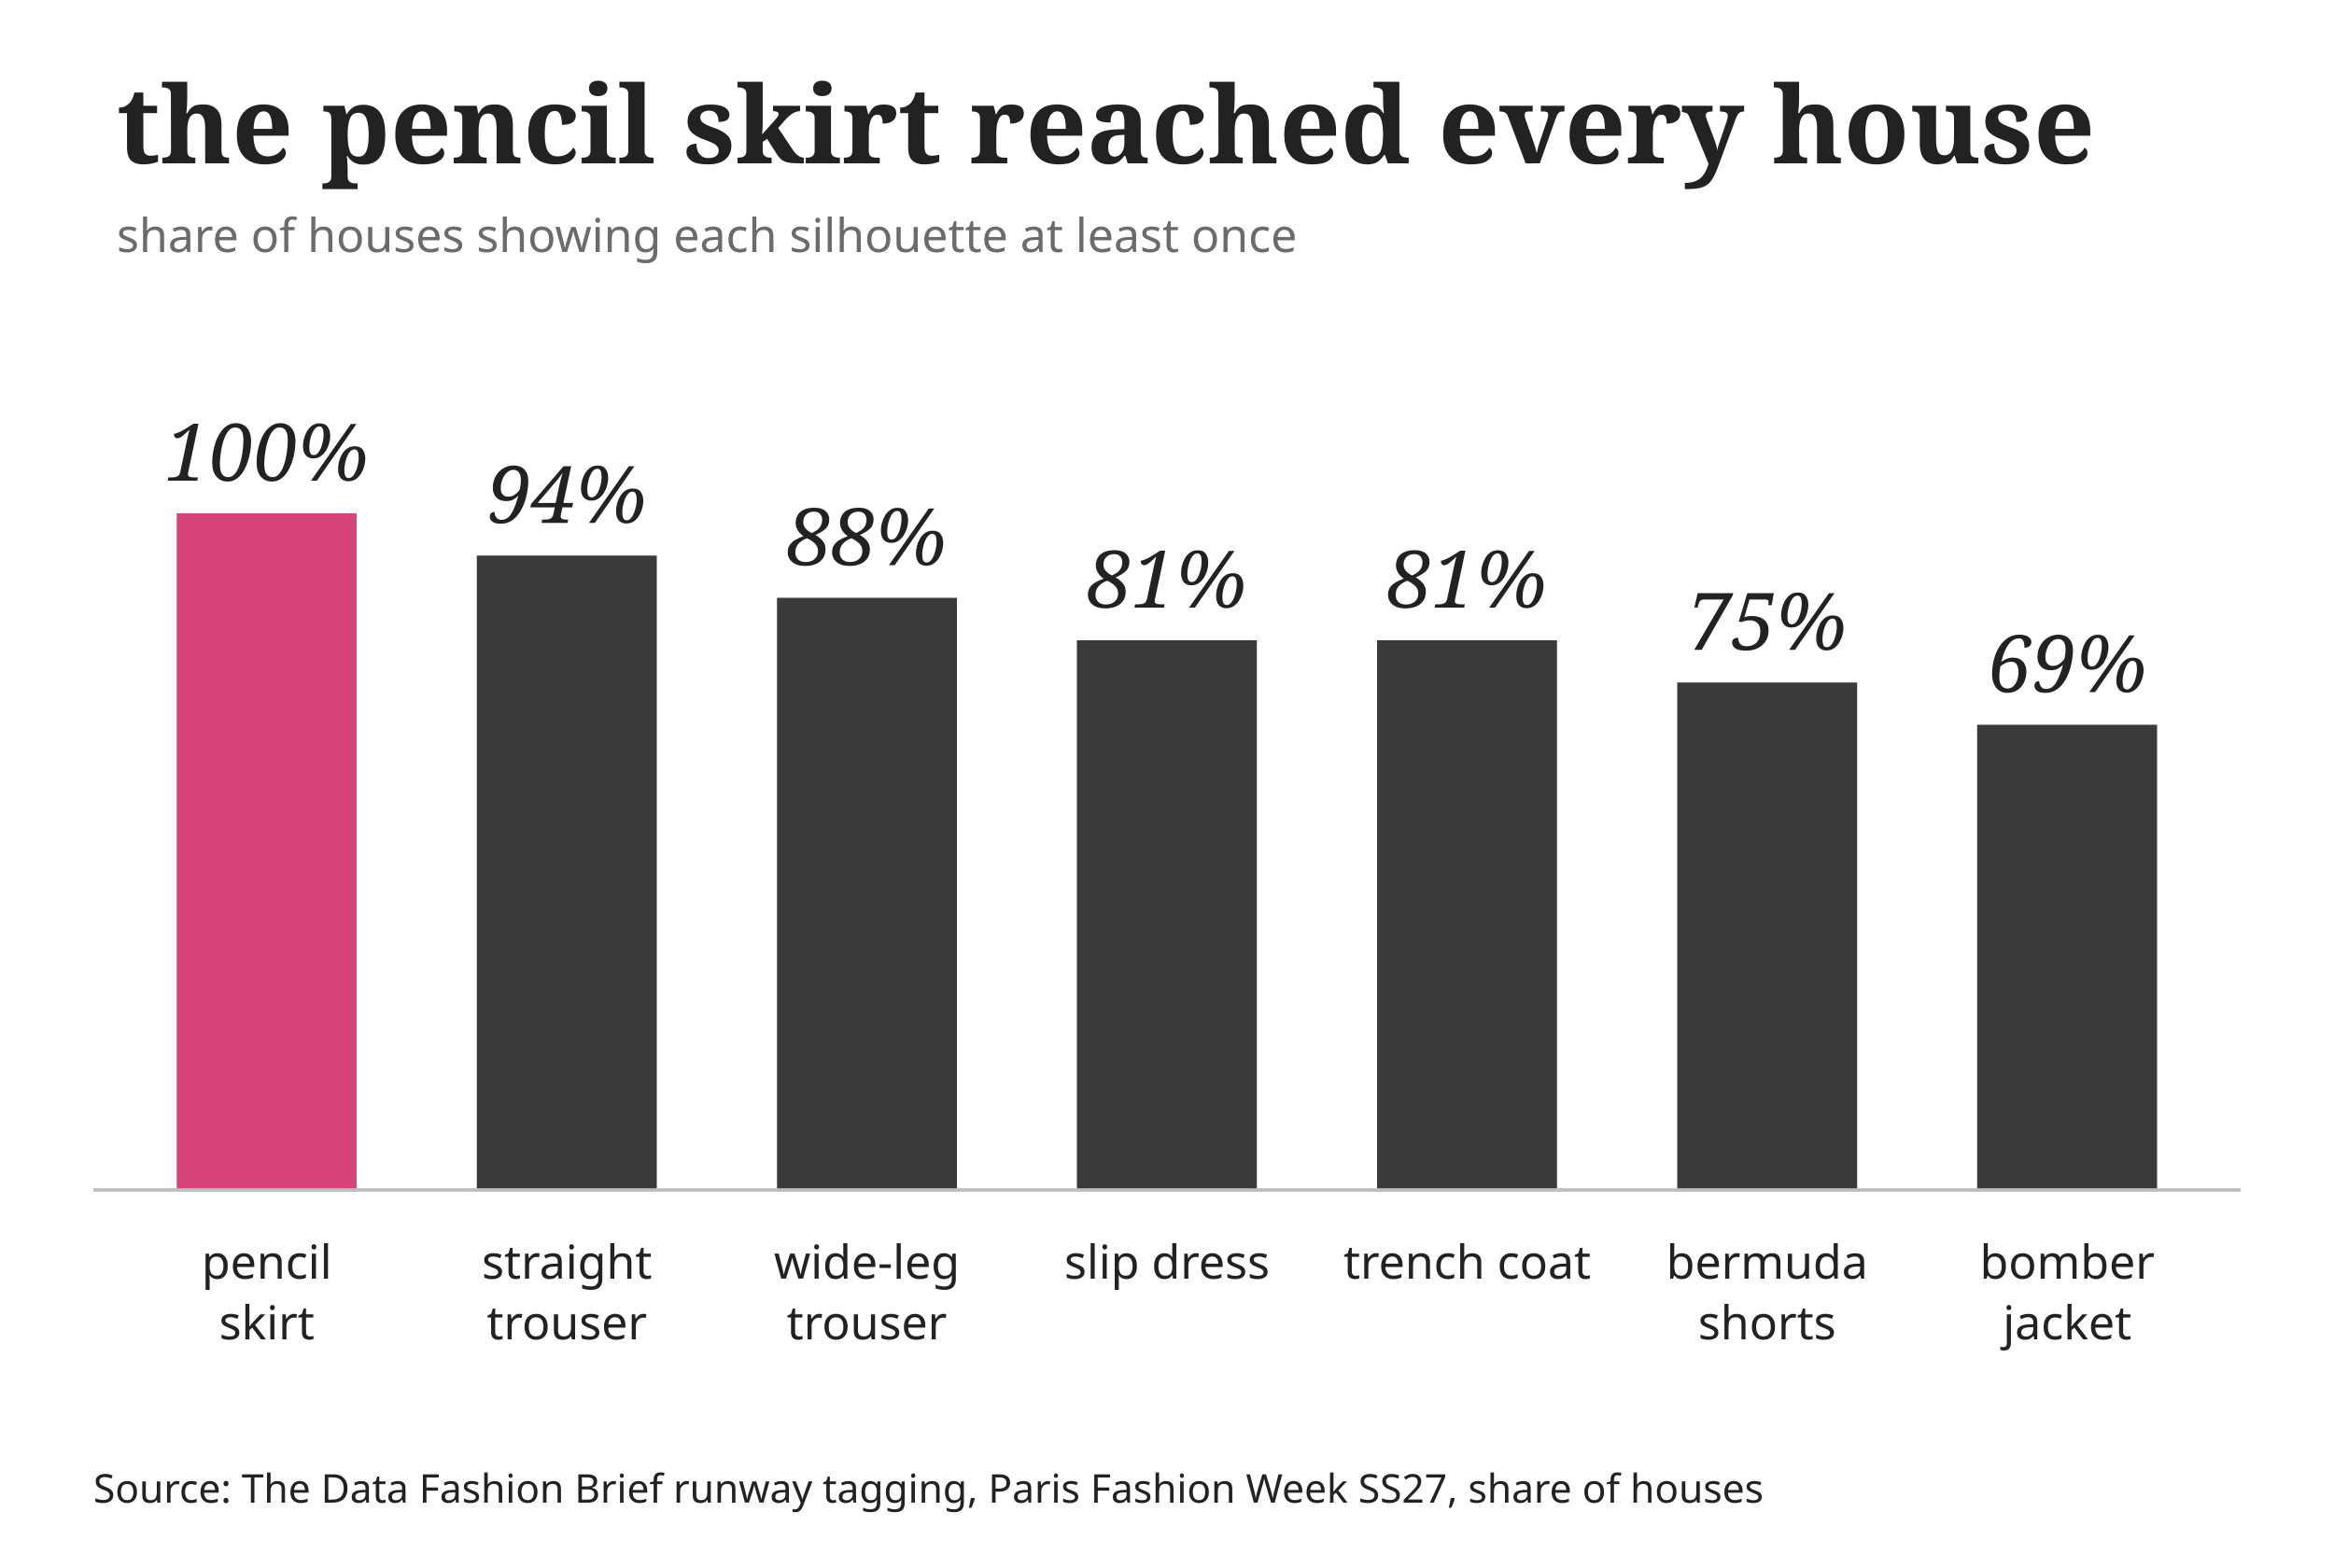
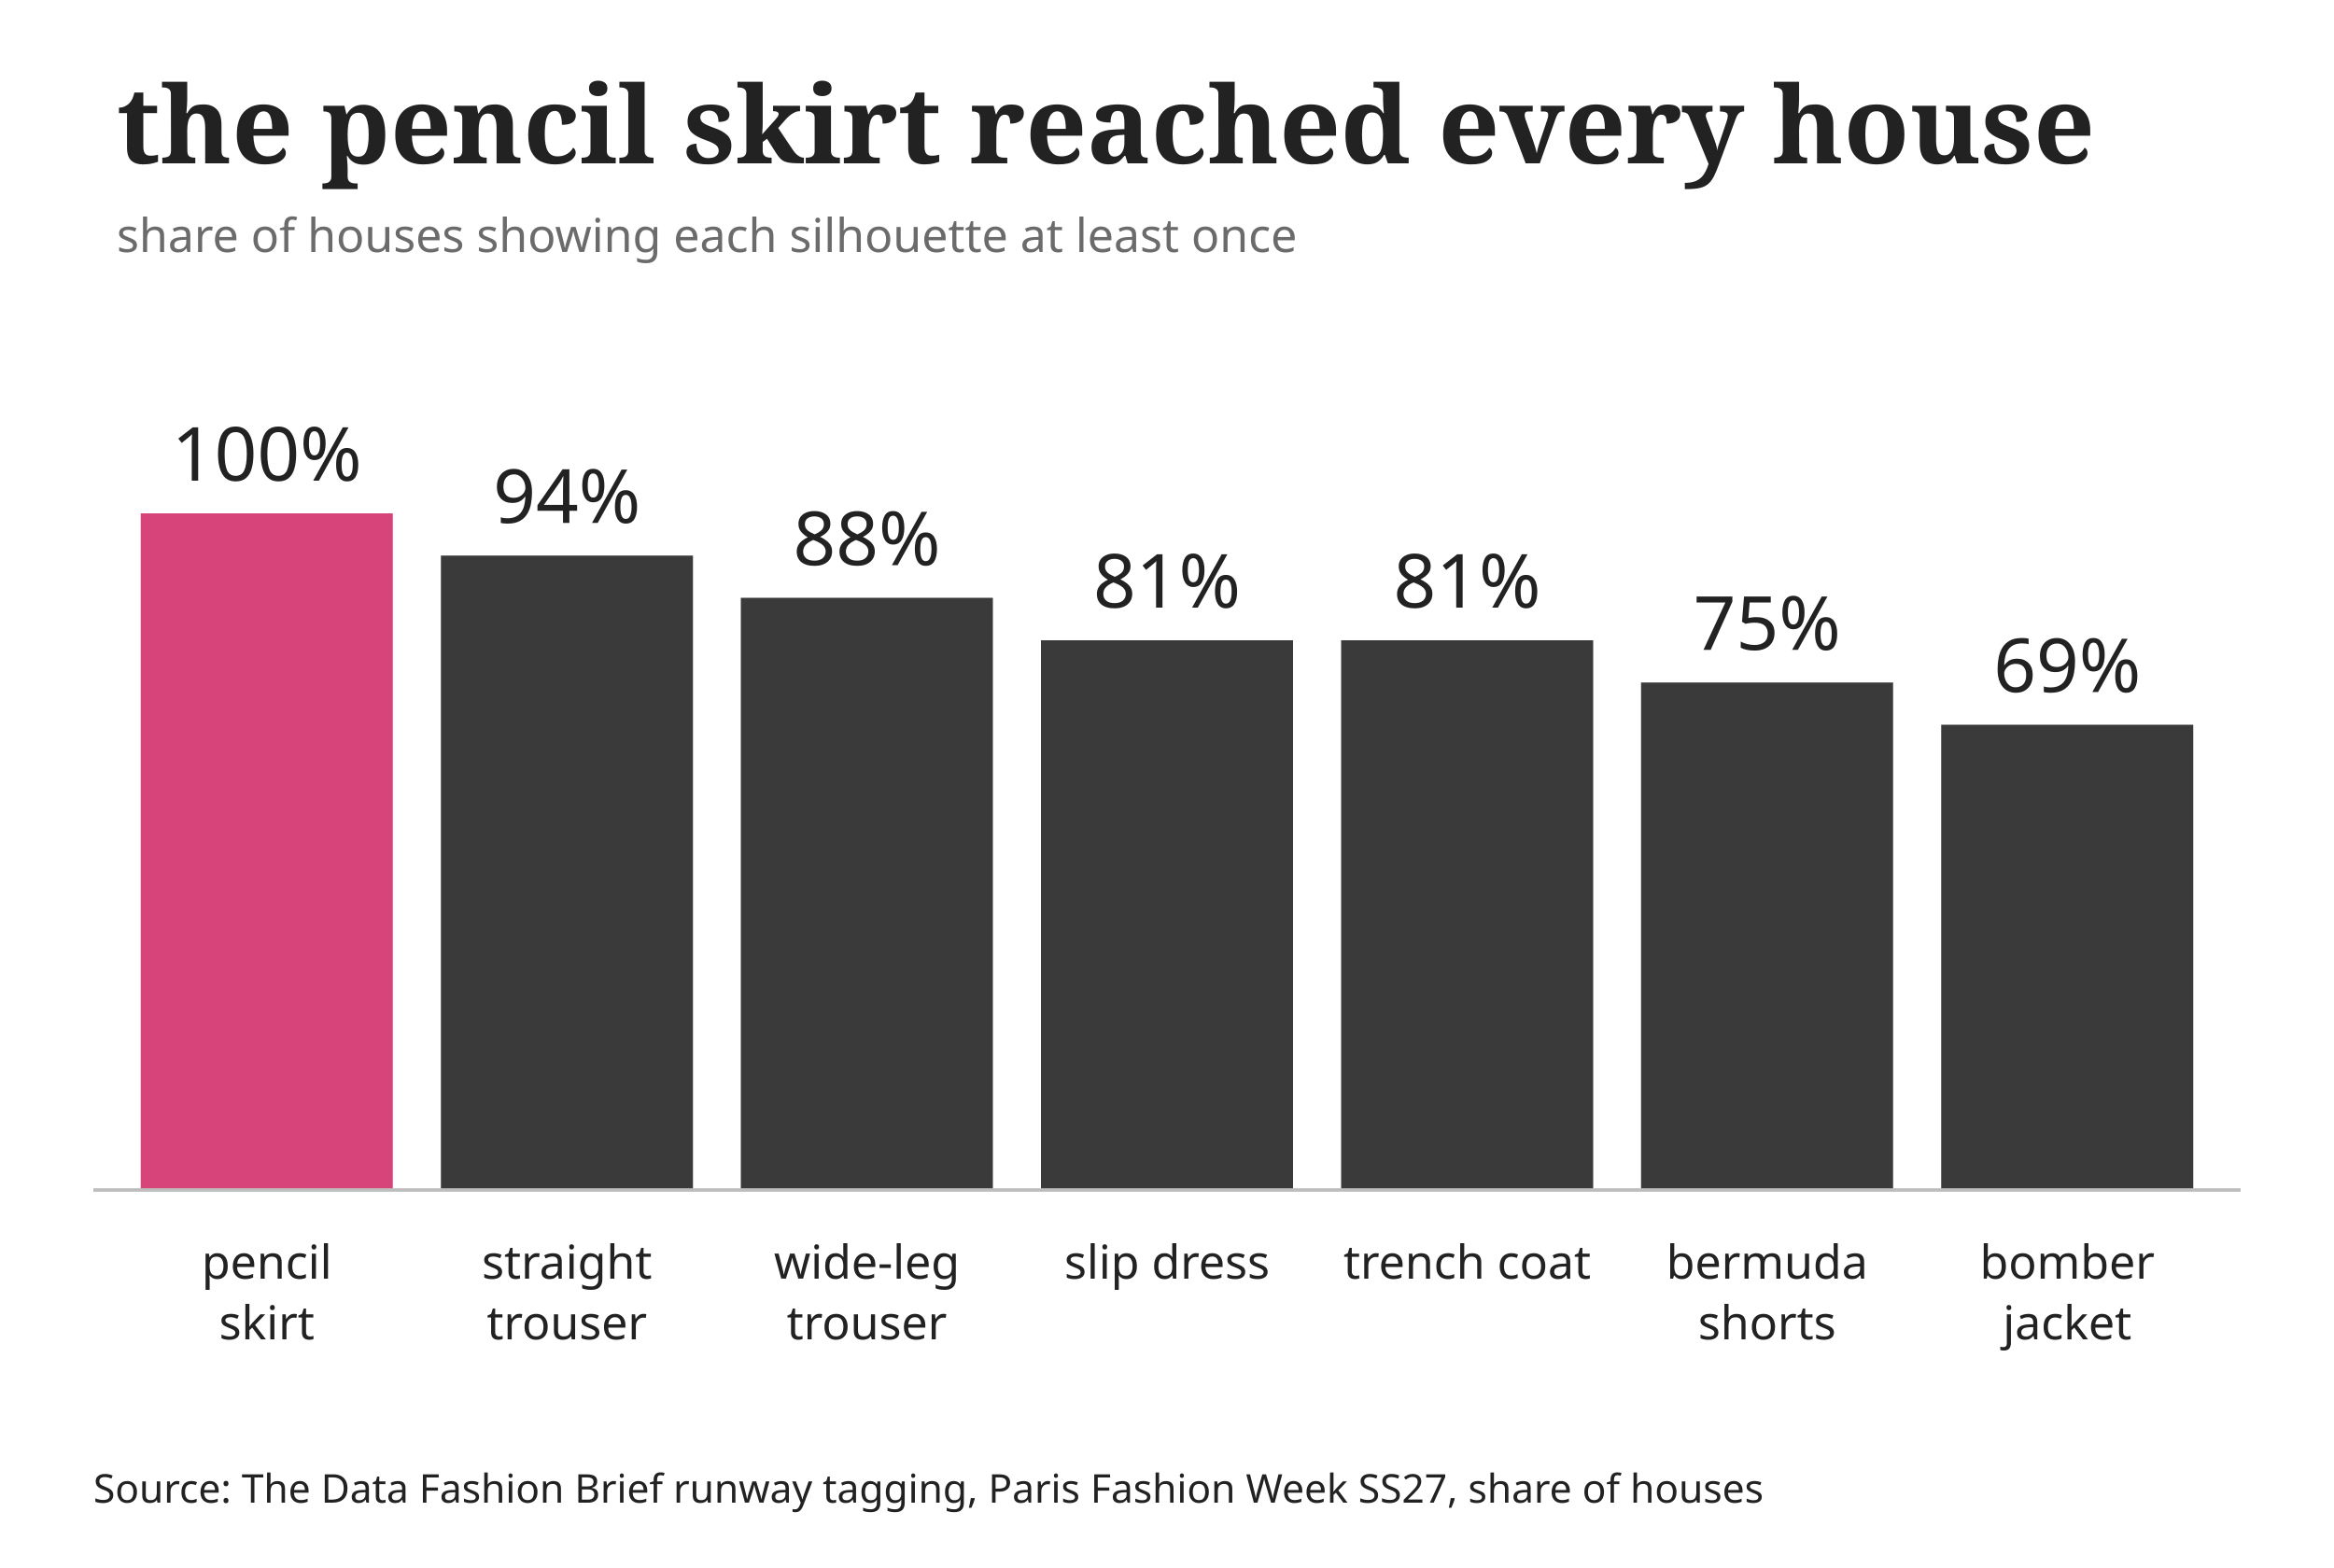
<svg xmlns="http://www.w3.org/2000/svg" viewBox="0 0 1000 672" width="1000" height="672">
  <rect width="1000" height="672" fill="#FFFFFF" />
  <text x="50" y="70" font-family="'Playfair Display', Georgia, serif" font-weight="700" font-size="46" fill="#222222">the pencil skirt reached every house</text>
  <text x="50" y="108" font-family="'Century Gothic', 'Questrial', 'Avenir', sans-serif" font-size="20" fill="#6B6B6B">share of houses showing each silhouette at least once</text>
-   <rect x="75.7" y="220.0" width="77.1" height="290.0" fill="#D6447A" />
-   <text x="114.3" y="206.0" text-anchor="middle" font-family="'Playfair Display', Georgia, serif" font-style="italic" font-weight="500" font-size="34" fill="#222222">100%</text>
+   <rect x="60.3" y="220.0" width="108.0" height="290.0" fill="#D6447A" />
+   <text x="114.3" y="206.0" text-anchor="middle" font-family="'Century Gothic', 'Questrial', 'Avenir', sans-serif" font-size="32" fill="#222222">100%</text>
  <text x="114.3" y="548" text-anchor="middle" font-family="'Century Gothic', 'Questrial', 'Avenir', sans-serif" font-size="20" fill="#222222">pencil</text>
  <text x="114.3" y="574" text-anchor="middle" font-family="'Century Gothic', 'Questrial', 'Avenir', sans-serif" font-size="20" fill="#222222">skirt</text>
-   <rect x="204.3" y="238.1" width="77.1" height="271.9" fill="#3A3A3A" />
-   <text x="242.9" y="224.1" text-anchor="middle" font-family="'Playfair Display', Georgia, serif" font-style="italic" font-weight="500" font-size="34" fill="#222222">94%</text>
+   <rect x="188.9" y="238.1" width="108.0" height="271.9" fill="#3A3A3A" />
+   <text x="242.9" y="224.1" text-anchor="middle" font-family="'Century Gothic', 'Questrial', 'Avenir', sans-serif" font-size="32" fill="#222222">94%</text>
  <text x="242.9" y="548" text-anchor="middle" font-family="'Century Gothic', 'Questrial', 'Avenir', sans-serif" font-size="20" fill="#222222">straight</text>
  <text x="242.9" y="574" text-anchor="middle" font-family="'Century Gothic', 'Questrial', 'Avenir', sans-serif" font-size="20" fill="#222222">trouser</text>
-   <rect x="332.9" y="256.2" width="77.1" height="253.8" fill="#3A3A3A" />
-   <text x="371.4" y="242.2" text-anchor="middle" font-family="'Playfair Display', Georgia, serif" font-style="italic" font-weight="500" font-size="34" fill="#222222">88%</text>
+   <rect x="317.4" y="256.2" width="108.0" height="253.8" fill="#3A3A3A" />
+   <text x="371.4" y="242.2" text-anchor="middle" font-family="'Century Gothic', 'Questrial', 'Avenir', sans-serif" font-size="32" fill="#222222">88%</text>
  <text x="371.4" y="548" text-anchor="middle" font-family="'Century Gothic', 'Questrial', 'Avenir', sans-serif" font-size="20" fill="#222222">wide-leg</text>
  <text x="371.4" y="574" text-anchor="middle" font-family="'Century Gothic', 'Questrial', 'Avenir', sans-serif" font-size="20" fill="#222222">trouser</text>
-   <rect x="461.4" y="274.4" width="77.1" height="235.6" fill="#3A3A3A" />
-   <text x="500.0" y="260.4" text-anchor="middle" font-family="'Playfair Display', Georgia, serif" font-style="italic" font-weight="500" font-size="34" fill="#222222">81%</text>
+   <rect x="446.0" y="274.4" width="108.0" height="235.6" fill="#3A3A3A" />
+   <text x="500.0" y="260.4" text-anchor="middle" font-family="'Century Gothic', 'Questrial', 'Avenir', sans-serif" font-size="32" fill="#222222">81%</text>
  <text x="500.0" y="548" text-anchor="middle" font-family="'Century Gothic', 'Questrial', 'Avenir', sans-serif" font-size="20" fill="#222222">slip dress</text>
-   <rect x="590.0" y="274.4" width="77.1" height="235.6" fill="#3A3A3A" />
-   <text x="628.6" y="260.4" text-anchor="middle" font-family="'Playfair Display', Georgia, serif" font-style="italic" font-weight="500" font-size="34" fill="#222222">81%</text>
+   <rect x="574.6" y="274.4" width="108.0" height="235.6" fill="#3A3A3A" />
+   <text x="628.6" y="260.4" text-anchor="middle" font-family="'Century Gothic', 'Questrial', 'Avenir', sans-serif" font-size="32" fill="#222222">81%</text>
  <text x="628.6" y="548" text-anchor="middle" font-family="'Century Gothic', 'Questrial', 'Avenir', sans-serif" font-size="20" fill="#222222">trench coat</text>
-   <rect x="718.6" y="292.5" width="77.1" height="217.5" fill="#3A3A3A" />
-   <text x="757.1" y="278.5" text-anchor="middle" font-family="'Playfair Display', Georgia, serif" font-style="italic" font-weight="500" font-size="34" fill="#222222">75%</text>
+   <rect x="703.1" y="292.5" width="108.0" height="217.5" fill="#3A3A3A" />
+   <text x="757.1" y="278.5" text-anchor="middle" font-family="'Century Gothic', 'Questrial', 'Avenir', sans-serif" font-size="32" fill="#222222">75%</text>
  <text x="757.1" y="548" text-anchor="middle" font-family="'Century Gothic', 'Questrial', 'Avenir', sans-serif" font-size="20" fill="#222222">bermuda</text>
  <text x="757.1" y="574" text-anchor="middle" font-family="'Century Gothic', 'Questrial', 'Avenir', sans-serif" font-size="20" fill="#222222">shorts</text>
-   <rect x="847.1" y="310.6" width="77.1" height="199.4" fill="#3A3A3A" />
-   <text x="885.7" y="296.6" text-anchor="middle" font-family="'Playfair Display', Georgia, serif" font-style="italic" font-weight="500" font-size="34" fill="#222222">69%</text>
+   <rect x="831.7" y="310.6" width="108.0" height="199.4" fill="#3A3A3A" />
+   <text x="885.7" y="296.6" text-anchor="middle" font-family="'Century Gothic', 'Questrial', 'Avenir', sans-serif" font-size="32" fill="#222222">69%</text>
  <text x="885.7" y="548" text-anchor="middle" font-family="'Century Gothic', 'Questrial', 'Avenir', sans-serif" font-size="20" fill="#222222">bomber</text>
  <text x="885.7" y="574" text-anchor="middle" font-family="'Century Gothic', 'Questrial', 'Avenir', sans-serif" font-size="20" fill="#222222">jacket</text>
-   <line x1="40" y1="510" x2="960" y2="510" stroke="#BDBDBD" stroke-width="1.5" />
+   <line x1="40.0" y1="510" x2="960.0" y2="510" stroke="#BDBDBD" stroke-width="1.5" />
  <text x="40" y="644" font-family="'Century Gothic', 'Questrial', 'Avenir', sans-serif" font-size="17" fill="#222222">Source: The Data Fashion Brief runway tagging, Paris Fashion Week SS27, share of houses</text>
</svg>
